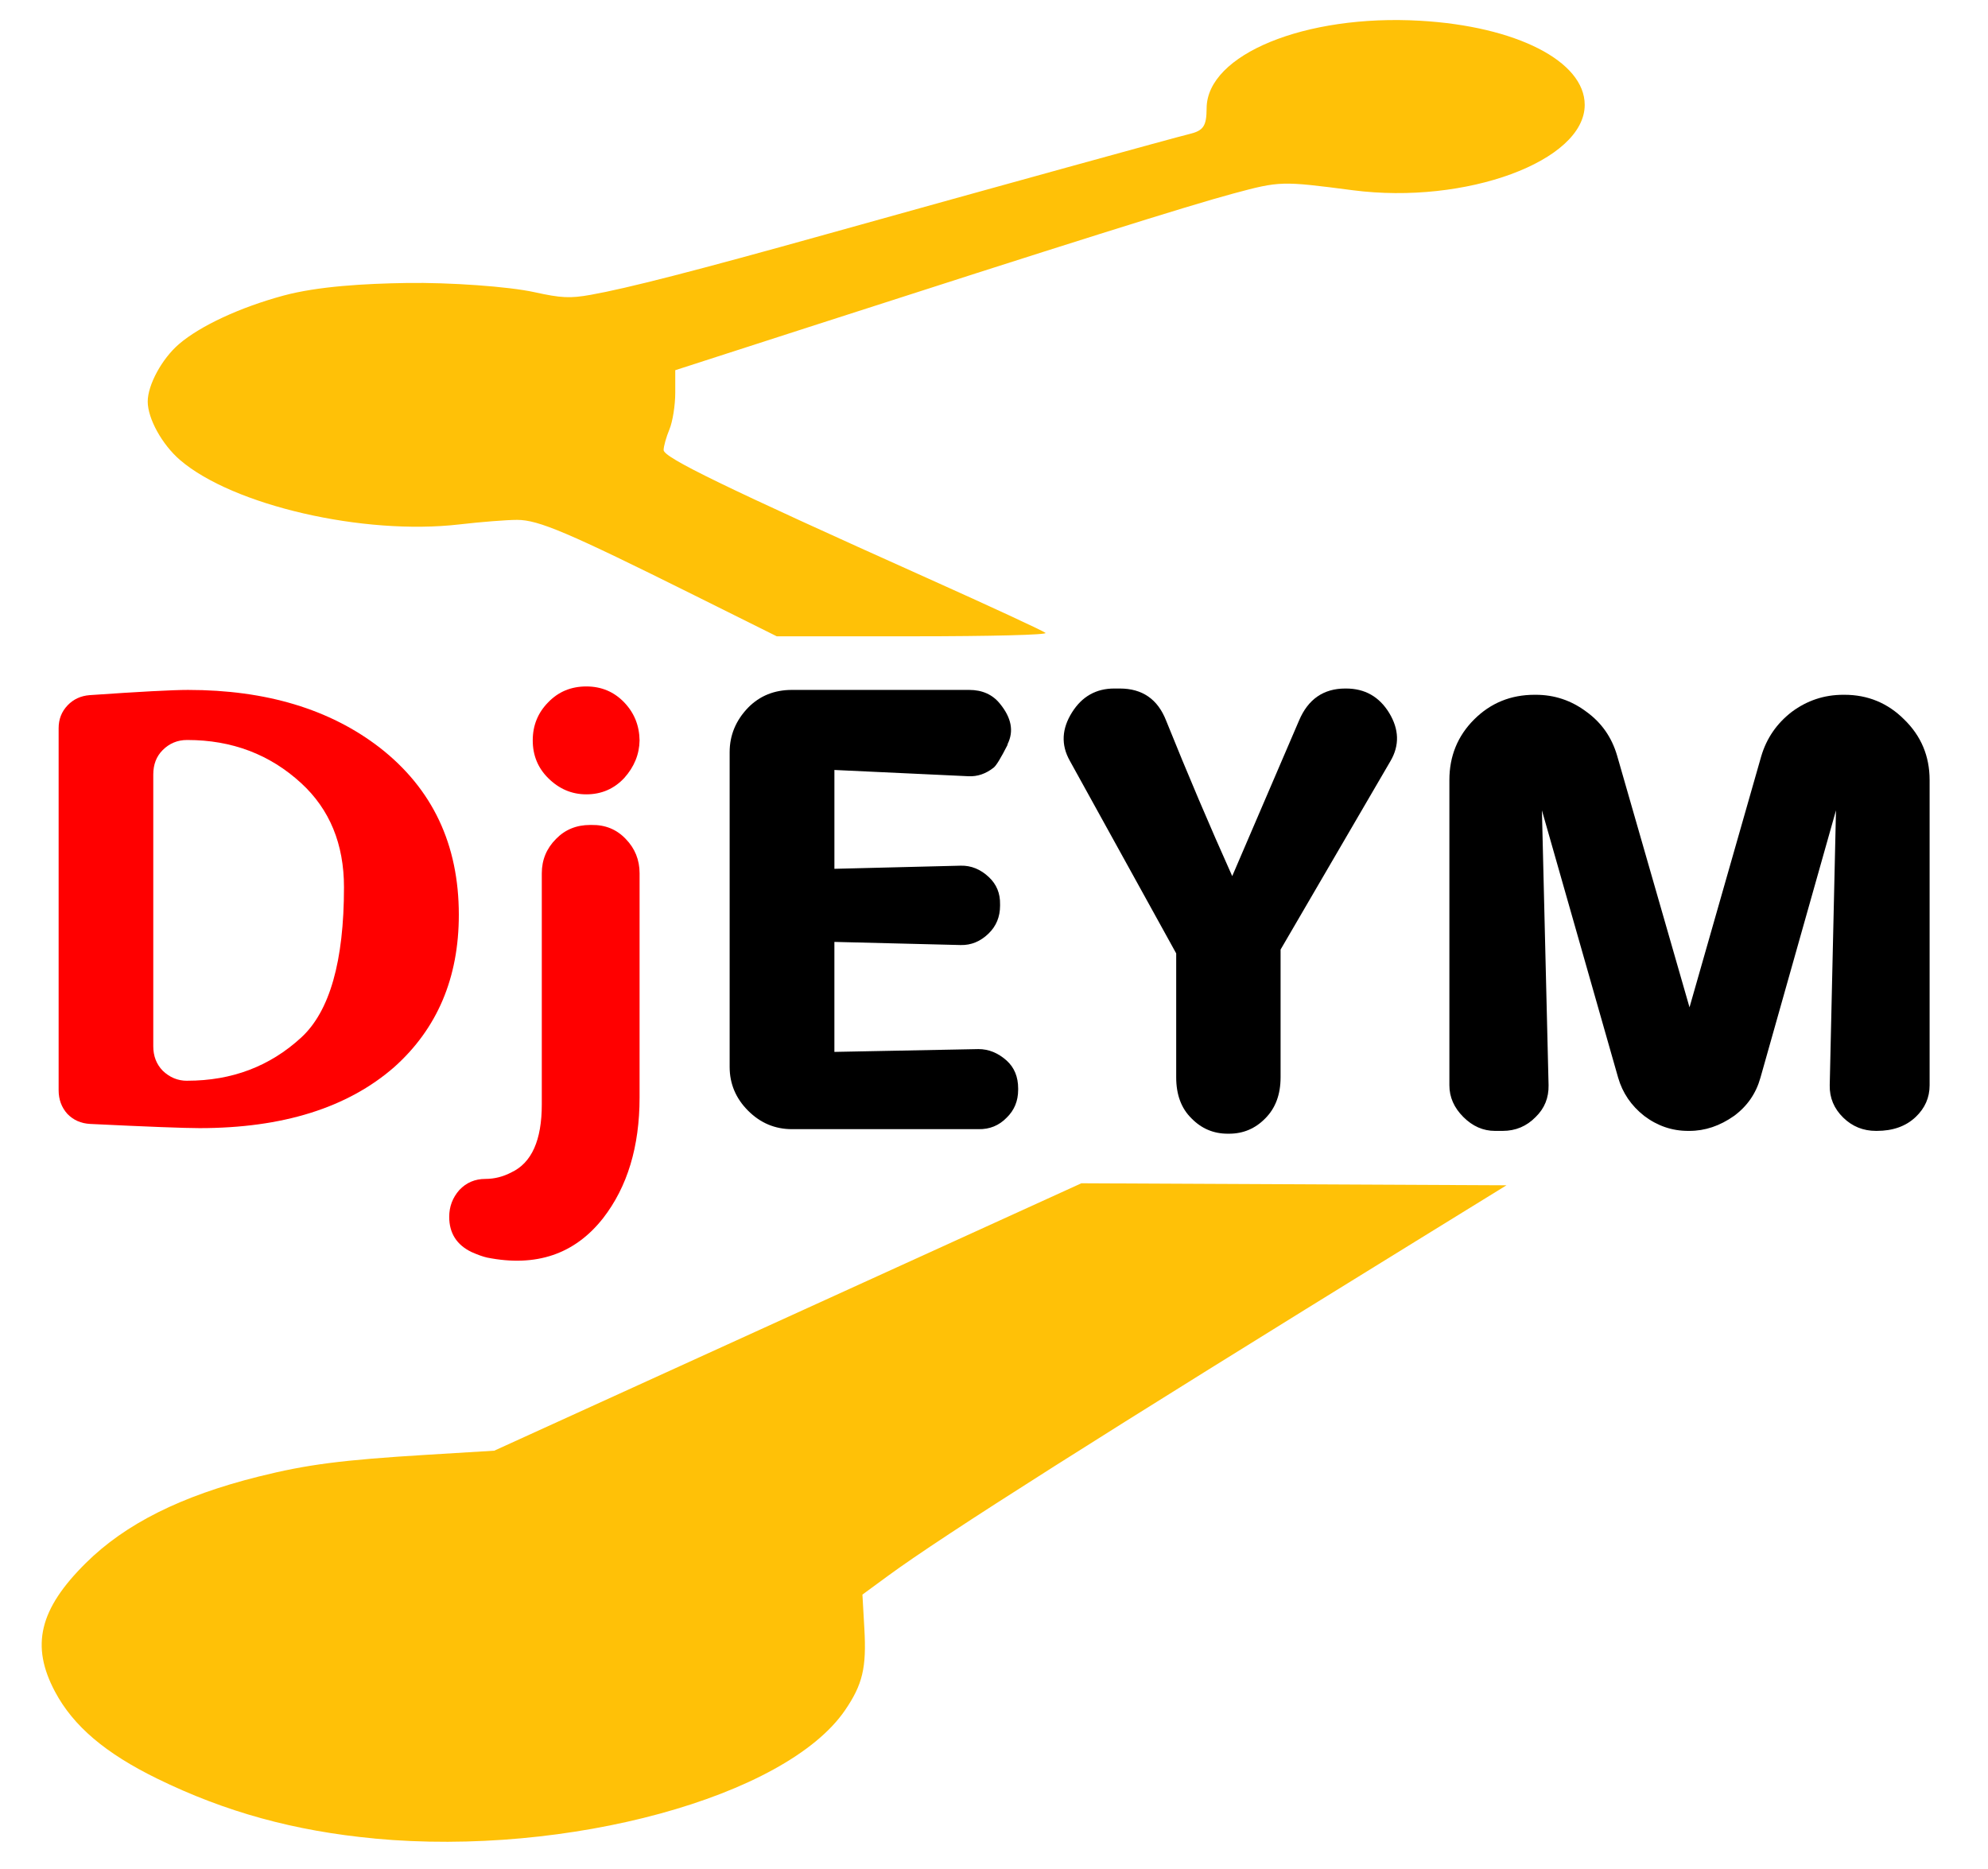
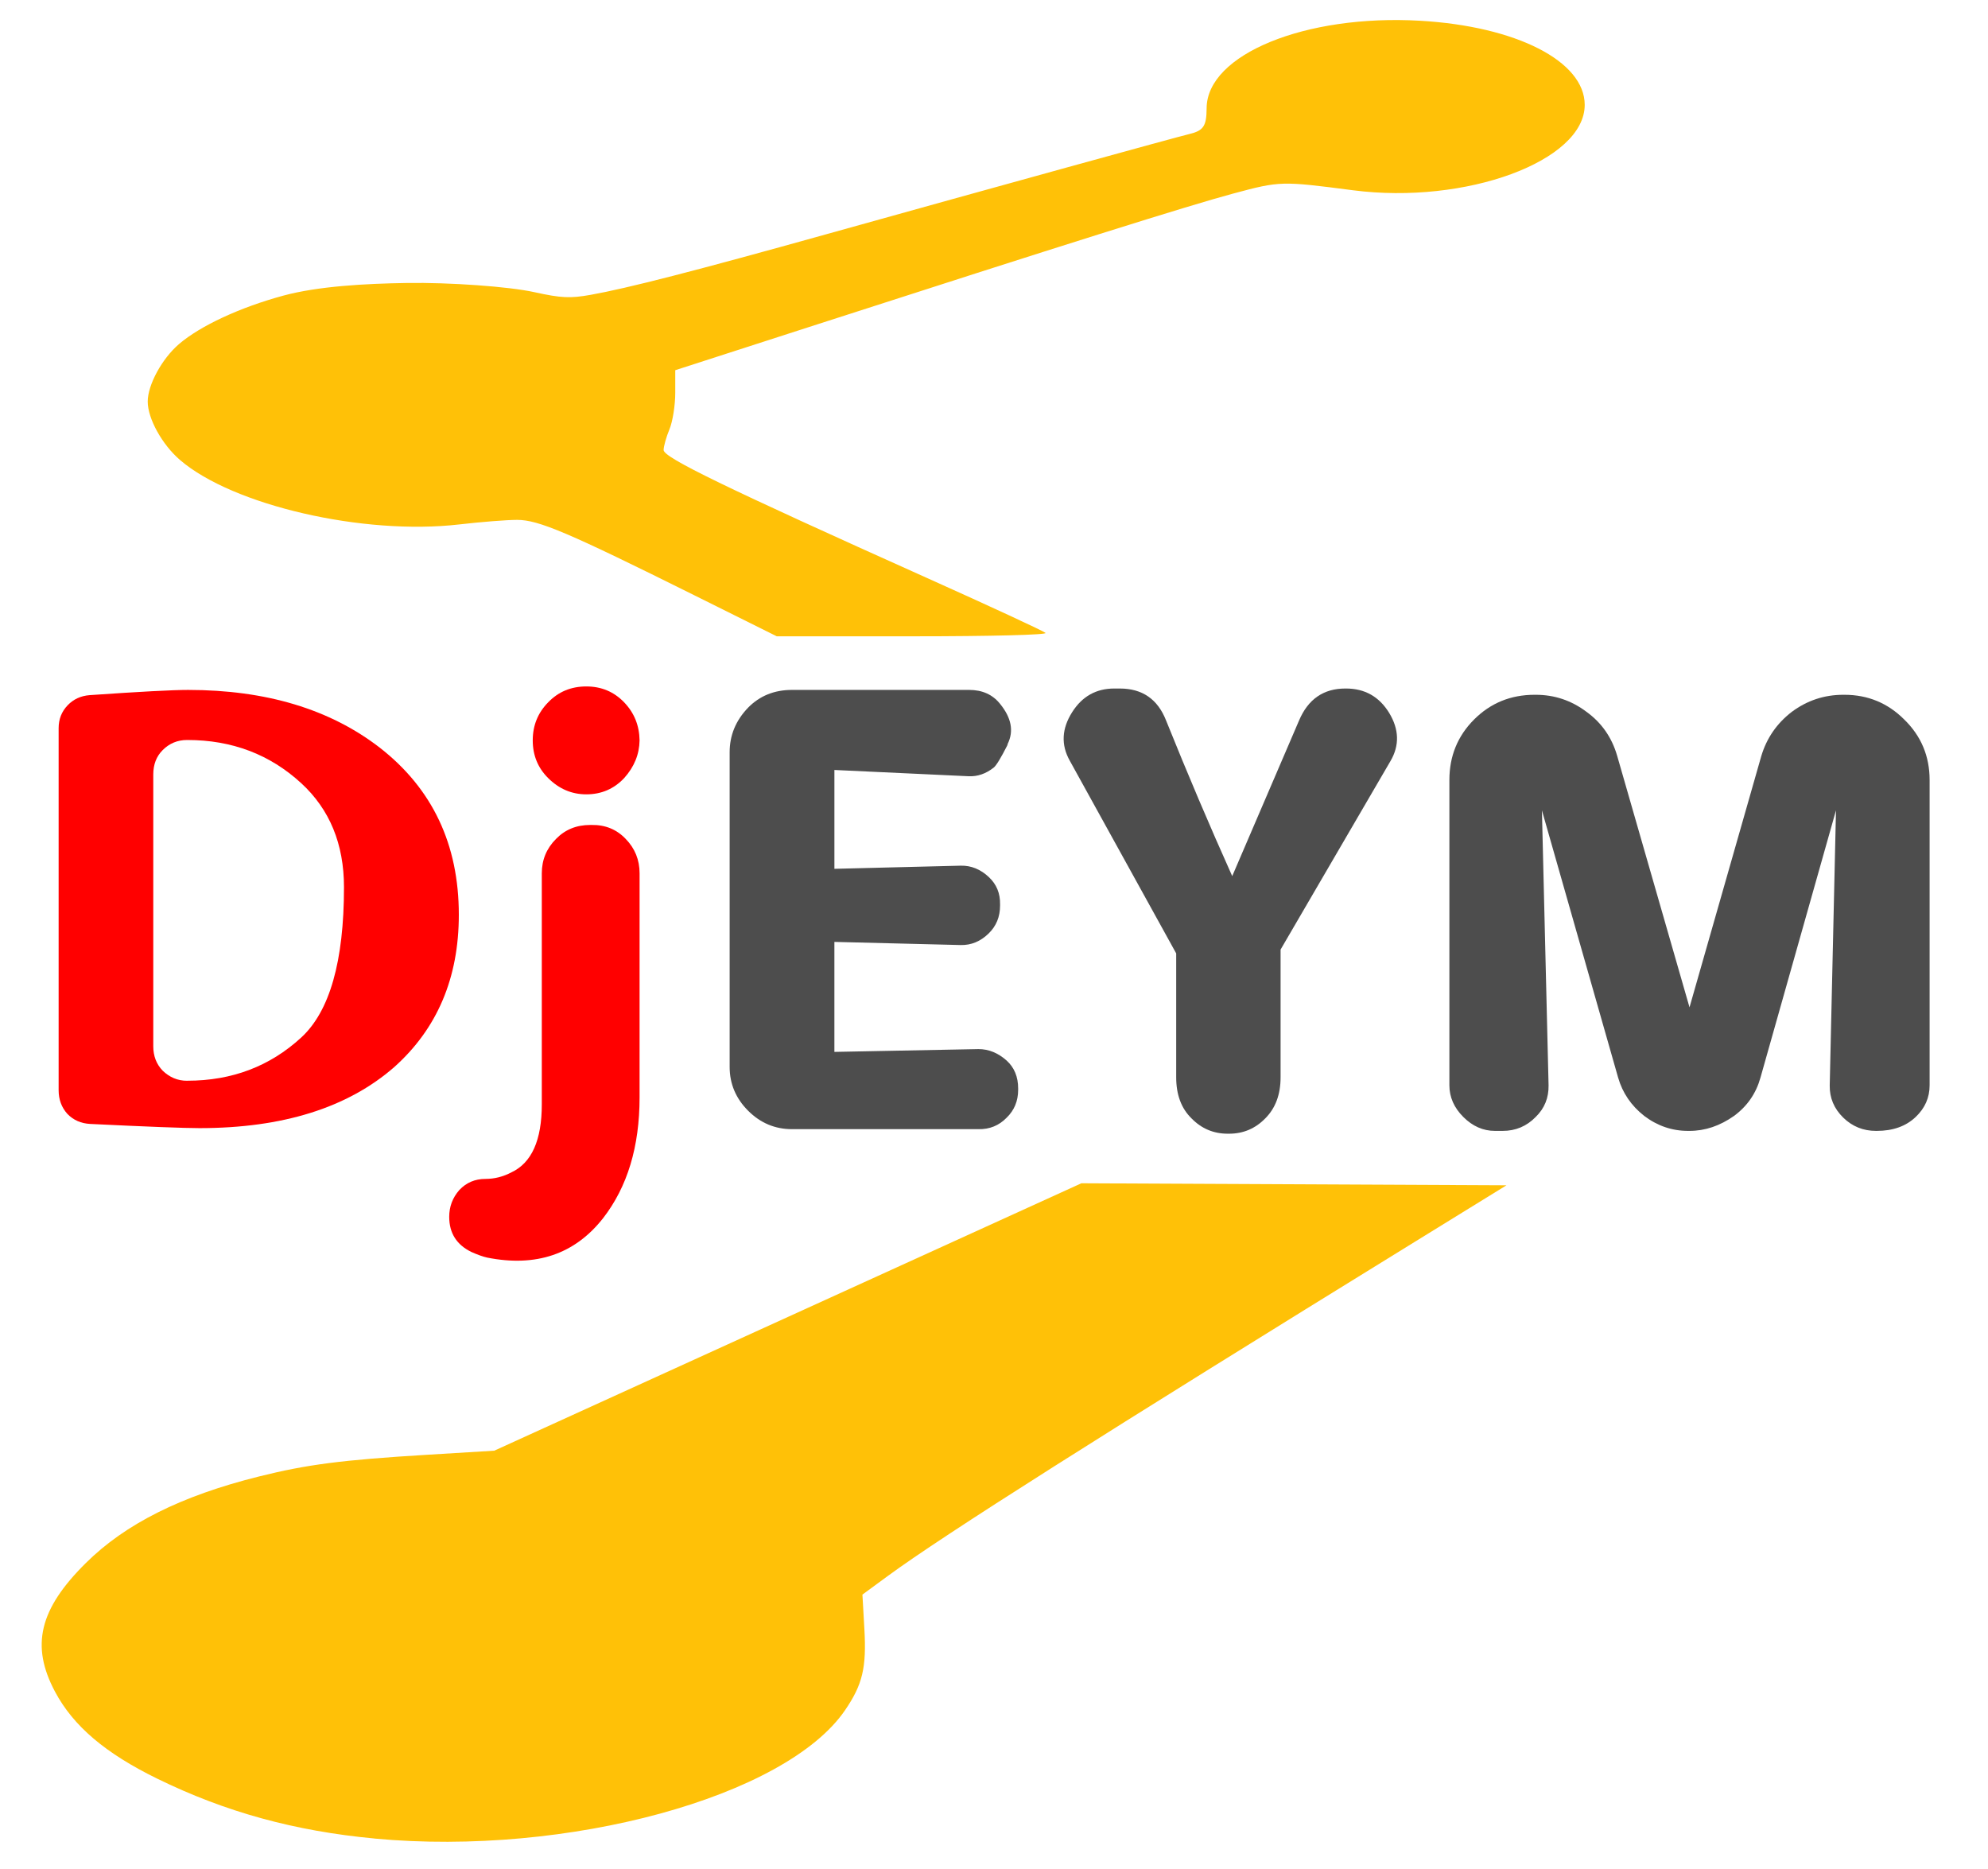
<svg xmlns="http://www.w3.org/2000/svg" width="100" height="94" version="1.1" viewBox="0 0 138.78 128.26">
  <g stroke-width="1.009">
    <path d="m13.057 74.339q-0.972 0-1.701-0.705-0.656-0.68-0.656-1.701v-18.973q0-1.045 0.656-1.701 0.705-0.705 1.701-0.705h0.024q4.664 0 7.944 3.012 2.988 2.745 2.988 7.264 0 7.75-2.988 10.494-3.28 3.012-7.944 3.012zm-6.802-26.916q-0.923 0.073-1.53 0.705-0.632 0.656-0.632 1.603v25.265q0 0.972 0.607 1.652 0.632 0.656 1.603 0.705 6.025 0.292 7.628 0.292 8.697 0 13.58-4.251 4.519-4.033 4.519-10.641 0-7.361-5.514-11.661-5.223-4.033-13.386-4.033-1.628 0-6.875 0.364z" fill="#f00" style="font-feature-settings:normal;font-variant-caps:normal;font-variant-ligatures:normal;font-variant-numeric:normal" />
    <path d="m44.648 75.506q0 5.15-2.551 8.43-2.964 3.765-8.09 2.745-0.437-0.097-1.093-0.389-1.555-0.753-1.555-2.454 0-1.069 0.705-1.871 0.729-0.777 1.822-0.777 0.947 0 1.822-0.462 2.114-0.996 2.114-4.737v-16.13q0-1.409 0.996-2.405 0.947-0.972 2.381-0.972h0.097q1.433-0.024 2.381 0.972 0.972 0.996 0.972 2.405zm-1.069-22.301q-1.069 1.142-2.648 1.142-1.53 0-2.672-1.142-1.069-1.069-1.069-2.624t1.069-2.648q1.069-1.117 2.672-1.117 1.579 0 2.648 1.117 1.045 1.093 1.069 2.648-0.024 1.458-1.069 2.624z" fill="#f00" style="font-feature-settings:normal;font-variant-caps:normal;font-variant-ligatures:normal;font-variant-numeric:normal" />
-     <path d="m58.248 72.324v-7.677l8.819 0.219q1.093 0.024 1.944-0.802 0.802-0.777 0.802-1.944v-0.097q0.024-1.142-0.777-1.895-0.875-0.826-1.968-0.802l-8.819 0.219v-6.899l9.353 0.437q0.947 0.049 1.773-0.607 0.267-0.219 0.947-1.555l0.024-0.097q0.656-1.336-0.534-2.794-0.777-0.972-2.162-0.972h-12.365q-1.846 0-3.061 1.239-1.288 1.336-1.288 3.11v21.961q0 1.773 1.288 3.061t3.061 1.288h13.021q1.166 0.024 1.968-0.802 0.802-0.777 0.802-1.944v-0.097q0-1.215-0.802-1.944-0.899-0.802-1.968-0.802z" style="font-feature-settings:normal;font-variant-caps:normal;font-variant-ligatures:normal;font-variant-numeric:normal" />
-     <path d="m82.109 65.449-7.434-13.459q-0.923-1.652 0.17-3.377 1.045-1.652 2.939-1.652h0.389q2.356 0 3.231 2.235 2.259 5.612 4.616 10.859l4.664-10.859q0.947-2.235 3.231-2.235h0.049q1.968 0 3.012 1.701 1.045 1.725 0.097 3.353l-7.677 13.167v8.916q0 1.798-1.069 2.867-1.045 1.069-2.526 1.069h-0.097q-1.482 0-2.526-1.069-1.069-1.045-1.069-2.867z" style="font-feature-settings:normal;font-variant-caps:normal;font-variant-ligatures:normal;font-variant-numeric:normal" />
-     <path d="m107.64 55.464 5.32 18.657q0.462 1.603 1.822 2.672 1.385 1.045 3.061 1.045h0.097q1.628 0 3.11-1.045 1.385-1.02 1.846-2.672l5.272-18.657-0.437 19.192q-0.024 1.312 0.947 2.259 0.947 0.923 2.284 0.923h0.049q1.7 0 2.721-0.972 0.972-0.923 0.972-2.211v-21.305q0-2.502-1.773-4.227-1.725-1.725-4.178-1.725h-0.073q-1.992 0-3.595 1.19-1.579 1.215-2.138 3.11l-5.004 17.515-5.053-17.564q-0.559-1.919-2.138-3.061-1.579-1.19-3.547-1.19h-0.073q-2.502 0-4.227 1.725t-1.725 4.227v21.305q0 1.239 0.972 2.211t2.211 0.972h0.534q1.36 0 2.308-0.972 0.923-0.899 0.899-2.211z" style="font-feature-settings:normal;font-variant-caps:normal;font-variant-ligatures:normal;font-variant-numeric:normal" />
+     <g fill="#4d4d4d">
+       <path d="m58.248 72.324v-7.677l8.819 0.219q1.093 0.024 1.944-0.802 0.802-0.777 0.802-1.944v-0.097q0.024-1.142-0.777-1.895-0.875-0.826-1.968-0.802l-8.819 0.219v-6.899l9.353 0.437q0.947 0.049 1.773-0.607 0.267-0.219 0.947-1.555l0.024-0.097q0.656-1.336-0.534-2.794-0.777-0.972-2.162-0.972h-12.365q-1.846 0-3.061 1.239-1.288 1.336-1.288 3.11v21.961q0 1.773 1.288 3.061t3.061 1.288h13.021q1.166 0.024 1.968-0.802 0.802-0.777 0.802-1.944v-0.097q0-1.215-0.802-1.944-0.899-0.802-1.968-0.802z" style="font-feature-settings:normal;font-variant-caps:normal;font-variant-ligatures:normal;font-variant-numeric:normal" />
+       <path d="m82.109 65.449-7.434-13.459q-0.923-1.652 0.17-3.377 1.045-1.652 2.939-1.652h0.389q2.356 0 3.231 2.235 2.259 5.612 4.616 10.859l4.664-10.859q0.947-2.235 3.231-2.235h0.049q1.968 0 3.012 1.701 1.045 1.725 0.097 3.353l-7.677 13.167v8.916q0 1.798-1.069 2.867-1.045 1.069-2.526 1.069h-0.097q-1.482 0-2.526-1.069-1.069-1.045-1.069-2.867z" style="font-feature-settings:normal;font-variant-caps:normal;font-variant-ligatures:normal;font-variant-numeric:normal" />
+       <path d="m107.64 55.464 5.32 18.657q0.462 1.603 1.822 2.672 1.385 1.045 3.061 1.045h0.097q1.628 0 3.11-1.045 1.385-1.02 1.846-2.672l5.272-18.657-0.437 19.192q-0.024 1.312 0.947 2.259 0.947 0.923 2.284 0.923h0.049q1.7 0 2.721-0.972 0.972-0.923 0.972-2.211v-21.305q0-2.502-1.773-4.227-1.725-1.725-4.178-1.725h-0.073q-1.992 0-3.595 1.19-1.579 1.215-2.138 3.11l-5.004 17.515-5.053-17.564q-0.559-1.919-2.138-3.061-1.579-1.19-3.547-1.19h-0.073q-2.502 0-4.227 1.725t-1.725 4.227v21.305q0 1.239 0.972 2.211t2.211 0.972h0.534q1.36 0 2.308-0.972 0.923-0.899 0.899-2.211z" style="font-feature-settings:normal;font-variant-caps:normal;font-variant-ligatures:normal;font-variant-numeric:normal" />
+     </g>
  </g>
  <g fill="#aad400">
    <path d="m26.154 127.23c-5.597-0.523-10.433-1.855-15.182-4.181-3.626-1.776-5.854-3.671-7.13-6.066-1.713-3.214-1.103-5.761 2.15-8.983 2.765-2.738 6.654-4.684 12.063-6.035 3.376-0.844 5.799-1.157 11.732-1.519l4.716-0.287 40.987-18.665 29.676 0.141-6.335 3.905c-21.926 13.517-32.999 20.536-36.832 23.348l-1.794 1.316 0.136 2.394c0.155 2.71-0.124 3.882-1.349 5.675-4.138 6.056-19.388 10.217-32.84 8.96zm22.294-86.788c-8.8-4.378-10.851-5.25-12.345-5.252-0.707-8.4e-4 -2.527 0.142-4.045 0.318-6.688 0.774-15.803-1.329-19.488-4.495-1.252-1.076-2.258-2.893-2.258-4.081 0-1.165 0.998-2.999 2.187-4.016 1.488-1.274 4.258-2.559 7.278-3.378 2.427-0.658 5.727-0.839 8.613-0.883 2.98-0.047 7.115 0.245 8.918 0.642 1.867 0.411 2.489 0.441 3.926 0.185 2.561-0.456 7.295-1.673 16.466-4.233 11.689-3.262 24.363-6.76 25.316-6.987 0.997-0.237 1.212-0.555 1.217-1.802 0.016-3.754 6.881-6.569 14.898-6.109 6.72 0.386 11.496 2.825 11.496 5.872 0 3.927-8.306 6.984-16.189 5.959-4.993-0.649-5.071-0.647-8.34 0.229-3.11 0.834-11.934 3.609-29.414 9.251l-9.545 3.081v1.578c0 0.868-0.183 2.015-0.406 2.55-0.223 0.535-0.406 1.185-0.406 1.446 0 0.522 4.234 2.579 18.414 8.941 4.394 1.971 8.104 3.691 8.246 3.821 0.148 0.136-3.792 0.237-9.253 0.237h-9.51z" fill="#ffc107" stroke-width=".271" />
  </g>
</svg>
